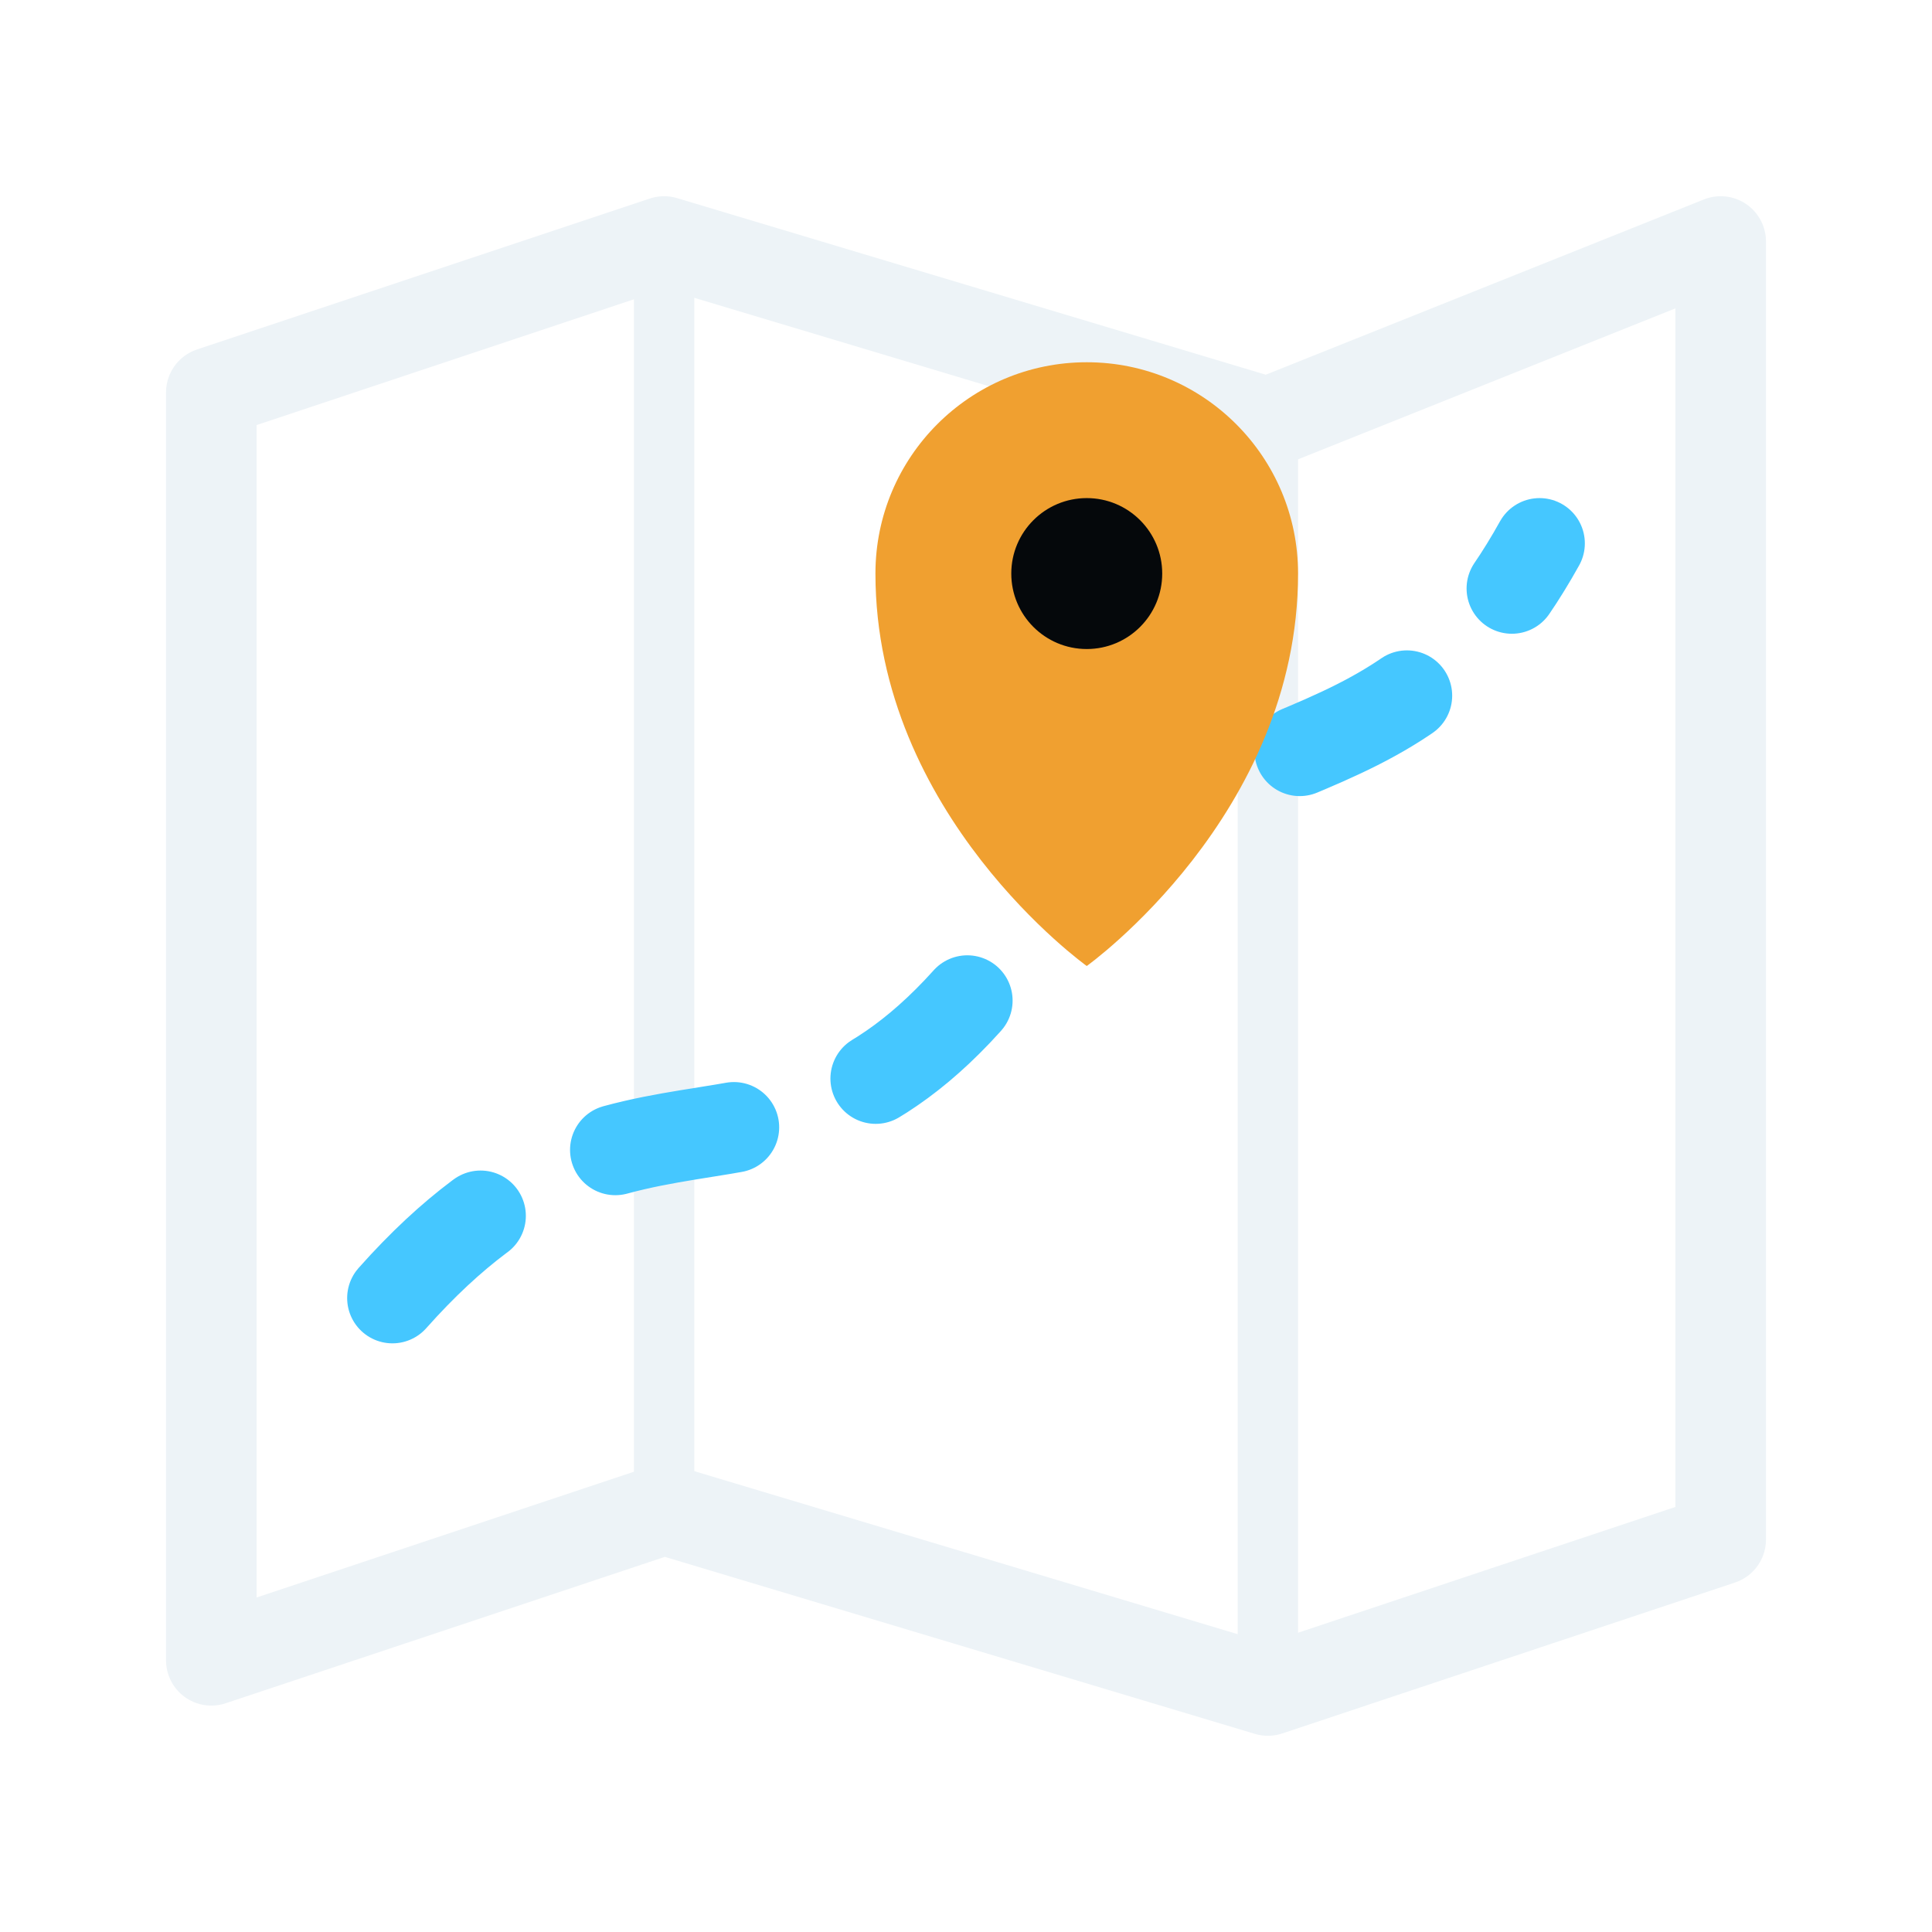
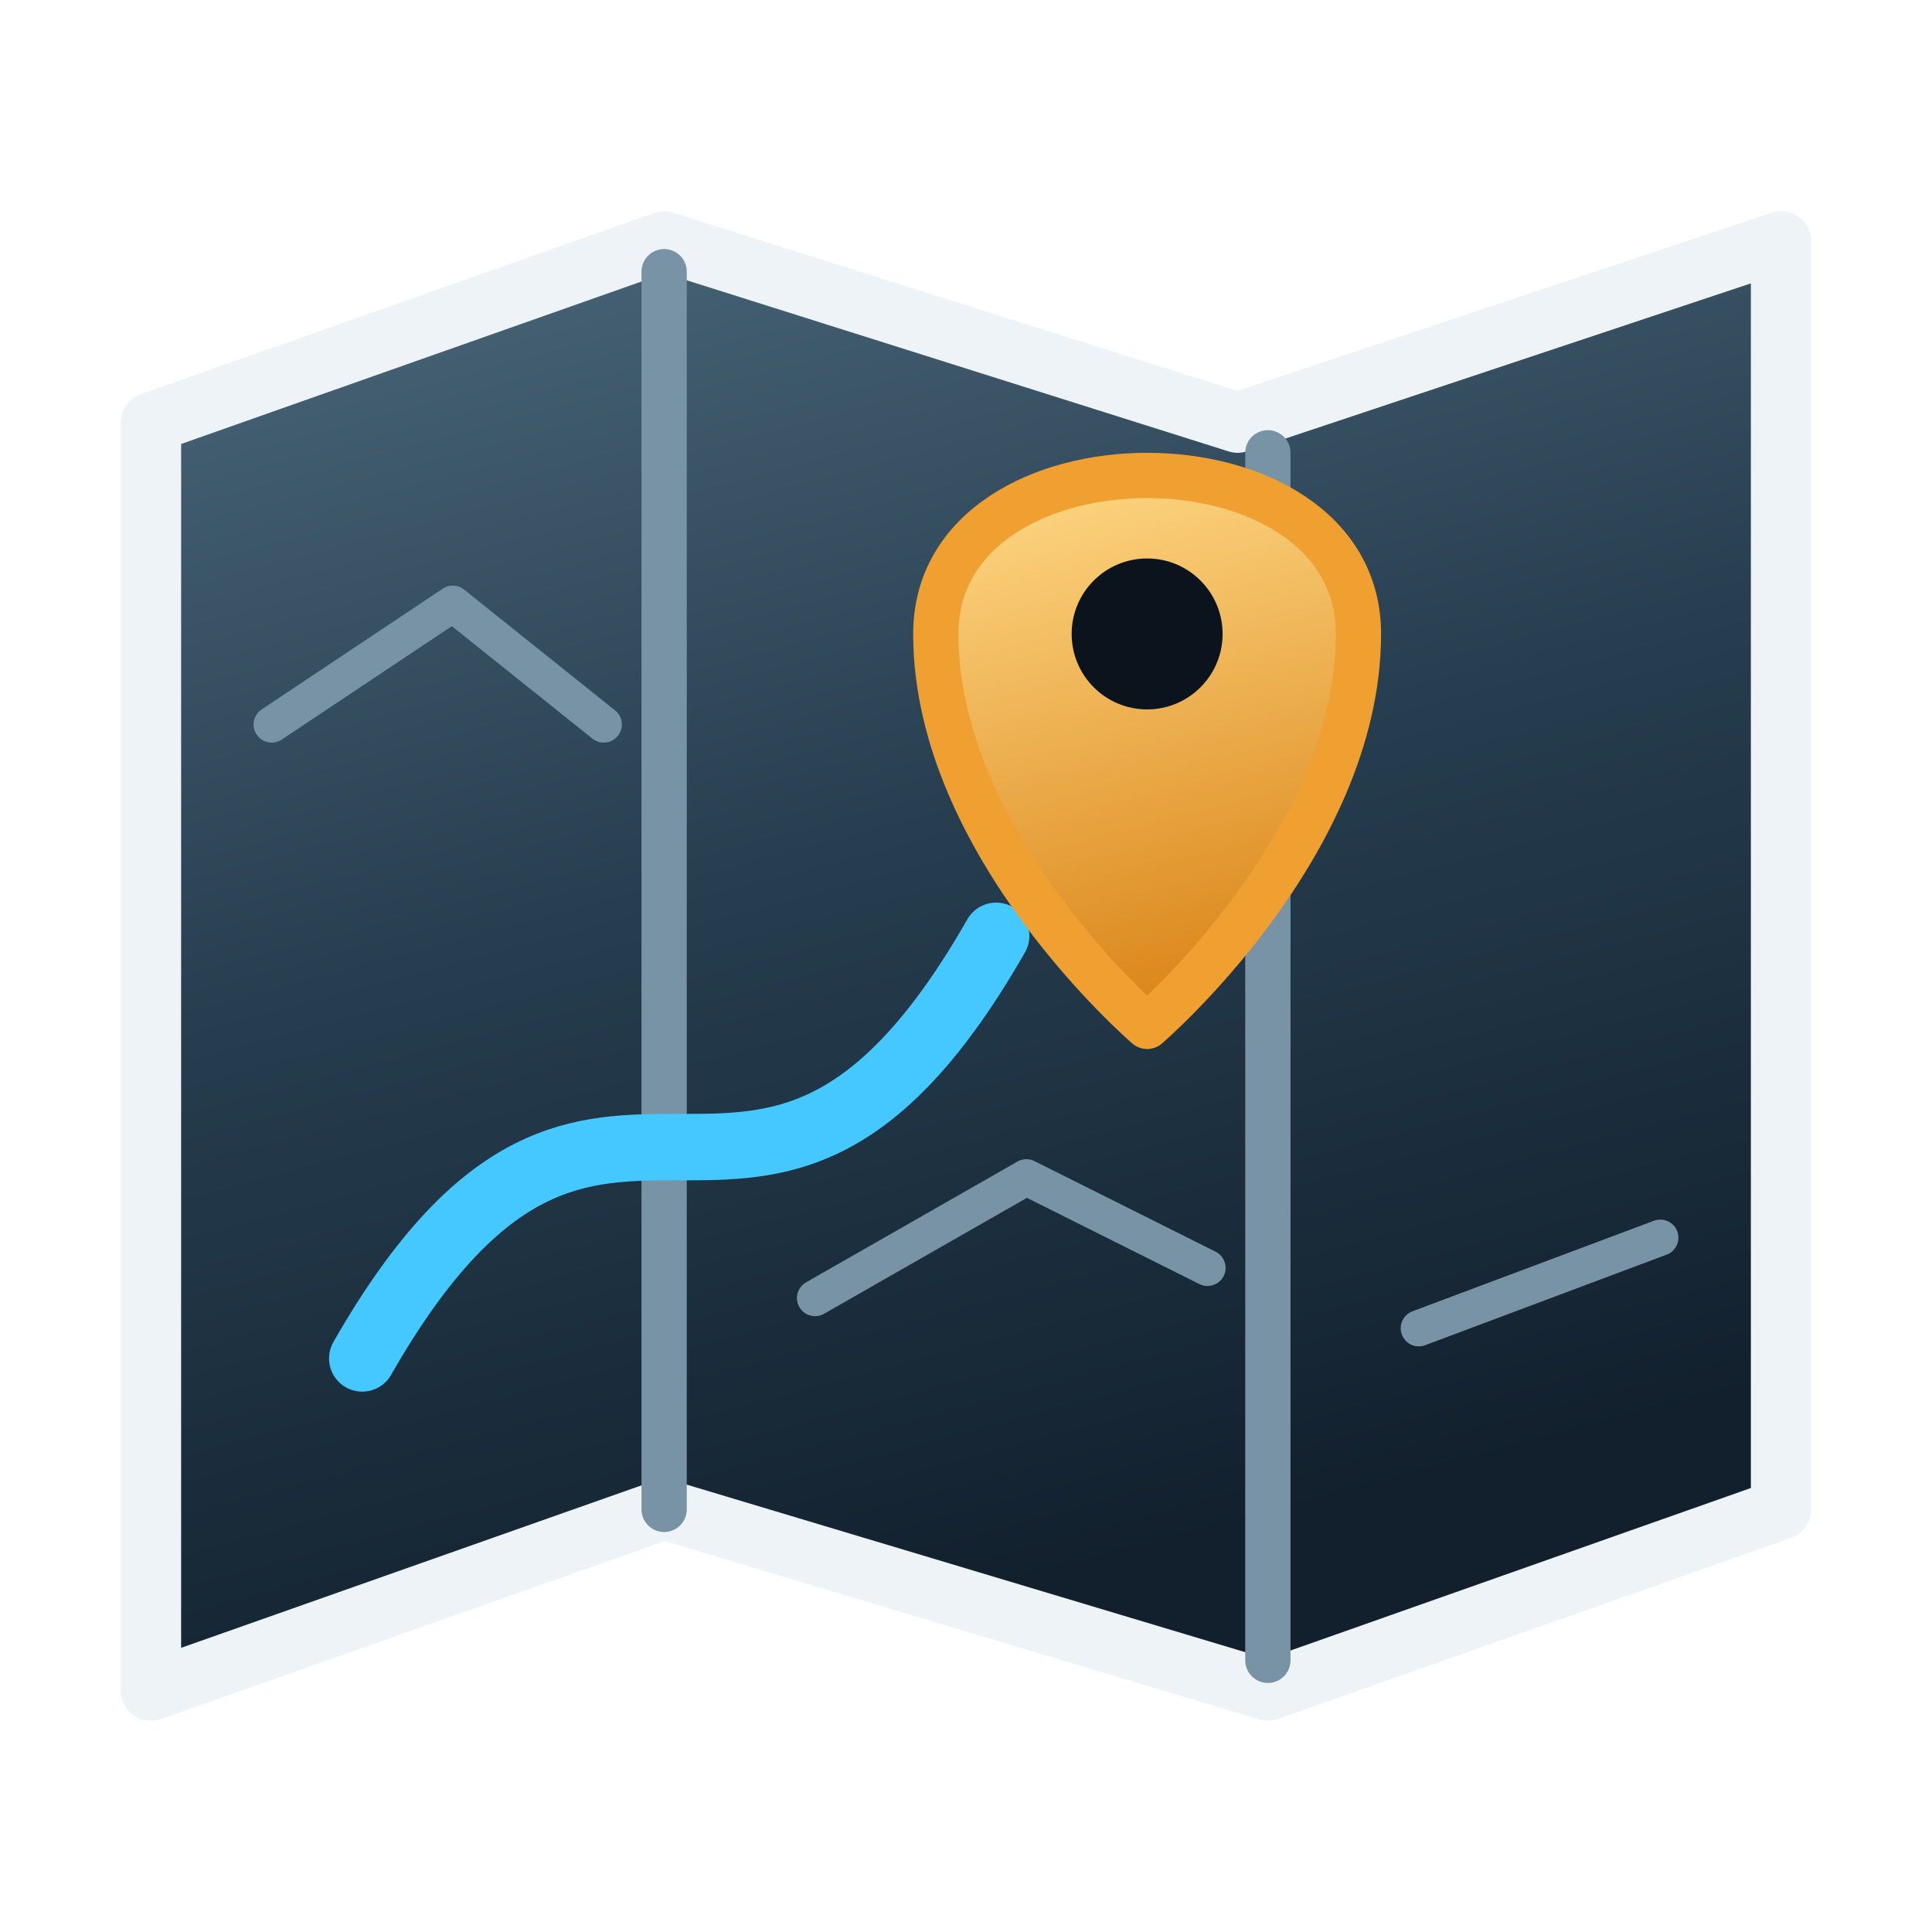
- <svg xmlns="http://www.w3.org/2000/svg" viewBox="0 0 64 64" role="img" aria-label="Battlefields">
-   <path d="m7 13 15-5 20 6 15-6v43l-15 5-20-6-15 5Z" fill="none" stroke="#edf3f7" stroke-width="3" stroke-linejoin="round" />
-   <path d="M22 8v42m20-36v42" fill="none" stroke="#edf3f7" stroke-width="2" />
-   <path d="M13 43c8-9 13-2 20-11s13-5 18-14" fill="none" stroke="#45c7ff" stroke-width="3" stroke-linecap="round" stroke-dasharray="4 5" />
-   <path d="M43 19a7 7 0 1 0-14 0c0 8 7 13 7 13s7-5 7-13Z" fill="#f0a030" />
-   <circle cx="36" cy="19" r="2.5" fill="#05080b" />
+ <svg xmlns="http://www.w3.org/2000/svg" viewBox="0 0 64 64" role="img" aria-label="Battlefield map and objective">
+   <defs>
+     <linearGradient id="steel" x2=".3" y2="1">
+       <stop stop-color="#4d687b" />
+       <stop offset=".5" stop-color="#263e50" />
+       <stop offset="1" stop-color="#12202d" />
+     </linearGradient>
+     <linearGradient id="cyan" x2=".3" y2="1">
+       <stop stop-color="#99e7ff" />
+       <stop offset="1" stop-color="#2385b3" />
+     </linearGradient>
+     <linearGradient id="amber" x2=".2" y2="1">
+       <stop stop-color="#ffda88" />
+       <stop offset="1" stop-color="#dc881c" />
+     </linearGradient>
+     <linearGradient id="red" x2=".3" y2="1">
+       <stop stop-color="#ff9eaa" />
+       <stop offset="1" stop-color="#c9304c" />
+     </linearGradient>
+   </defs>
+   <g stroke-linecap="round" stroke-linejoin="round">
+     <path d="M5 14 22 8 41 14 59 8V50L42 56 22 50 5 56Z" fill="url(#steel)" stroke="#edf3f7" stroke-width="2" />
+     <path d="M22 9V50M42 15V55" fill="none" stroke="#7893a5" stroke-width="1.5" />
+     <path d="M9 24 15 20 20 24M27 43 34 39 40 42M47 44 55 41" fill="none" stroke="#7893a5" stroke-width="1.2" />
+     <path d="M12 45C20 31 25 45 33 31" fill="none" stroke="#45c7ff" stroke-width="2.2" />
+     <path d="M45 21C45 14 31 14 31 21C31 28 38 34 38 34S45 28 45 21Z" fill="url(#amber)" stroke="#f0a030" stroke-width="1.5" />
+     <circle cx="38" cy="21" r="2.5" fill="#0b131c" stroke="none" stroke-width="1.5" />
+   </g>
</svg>
